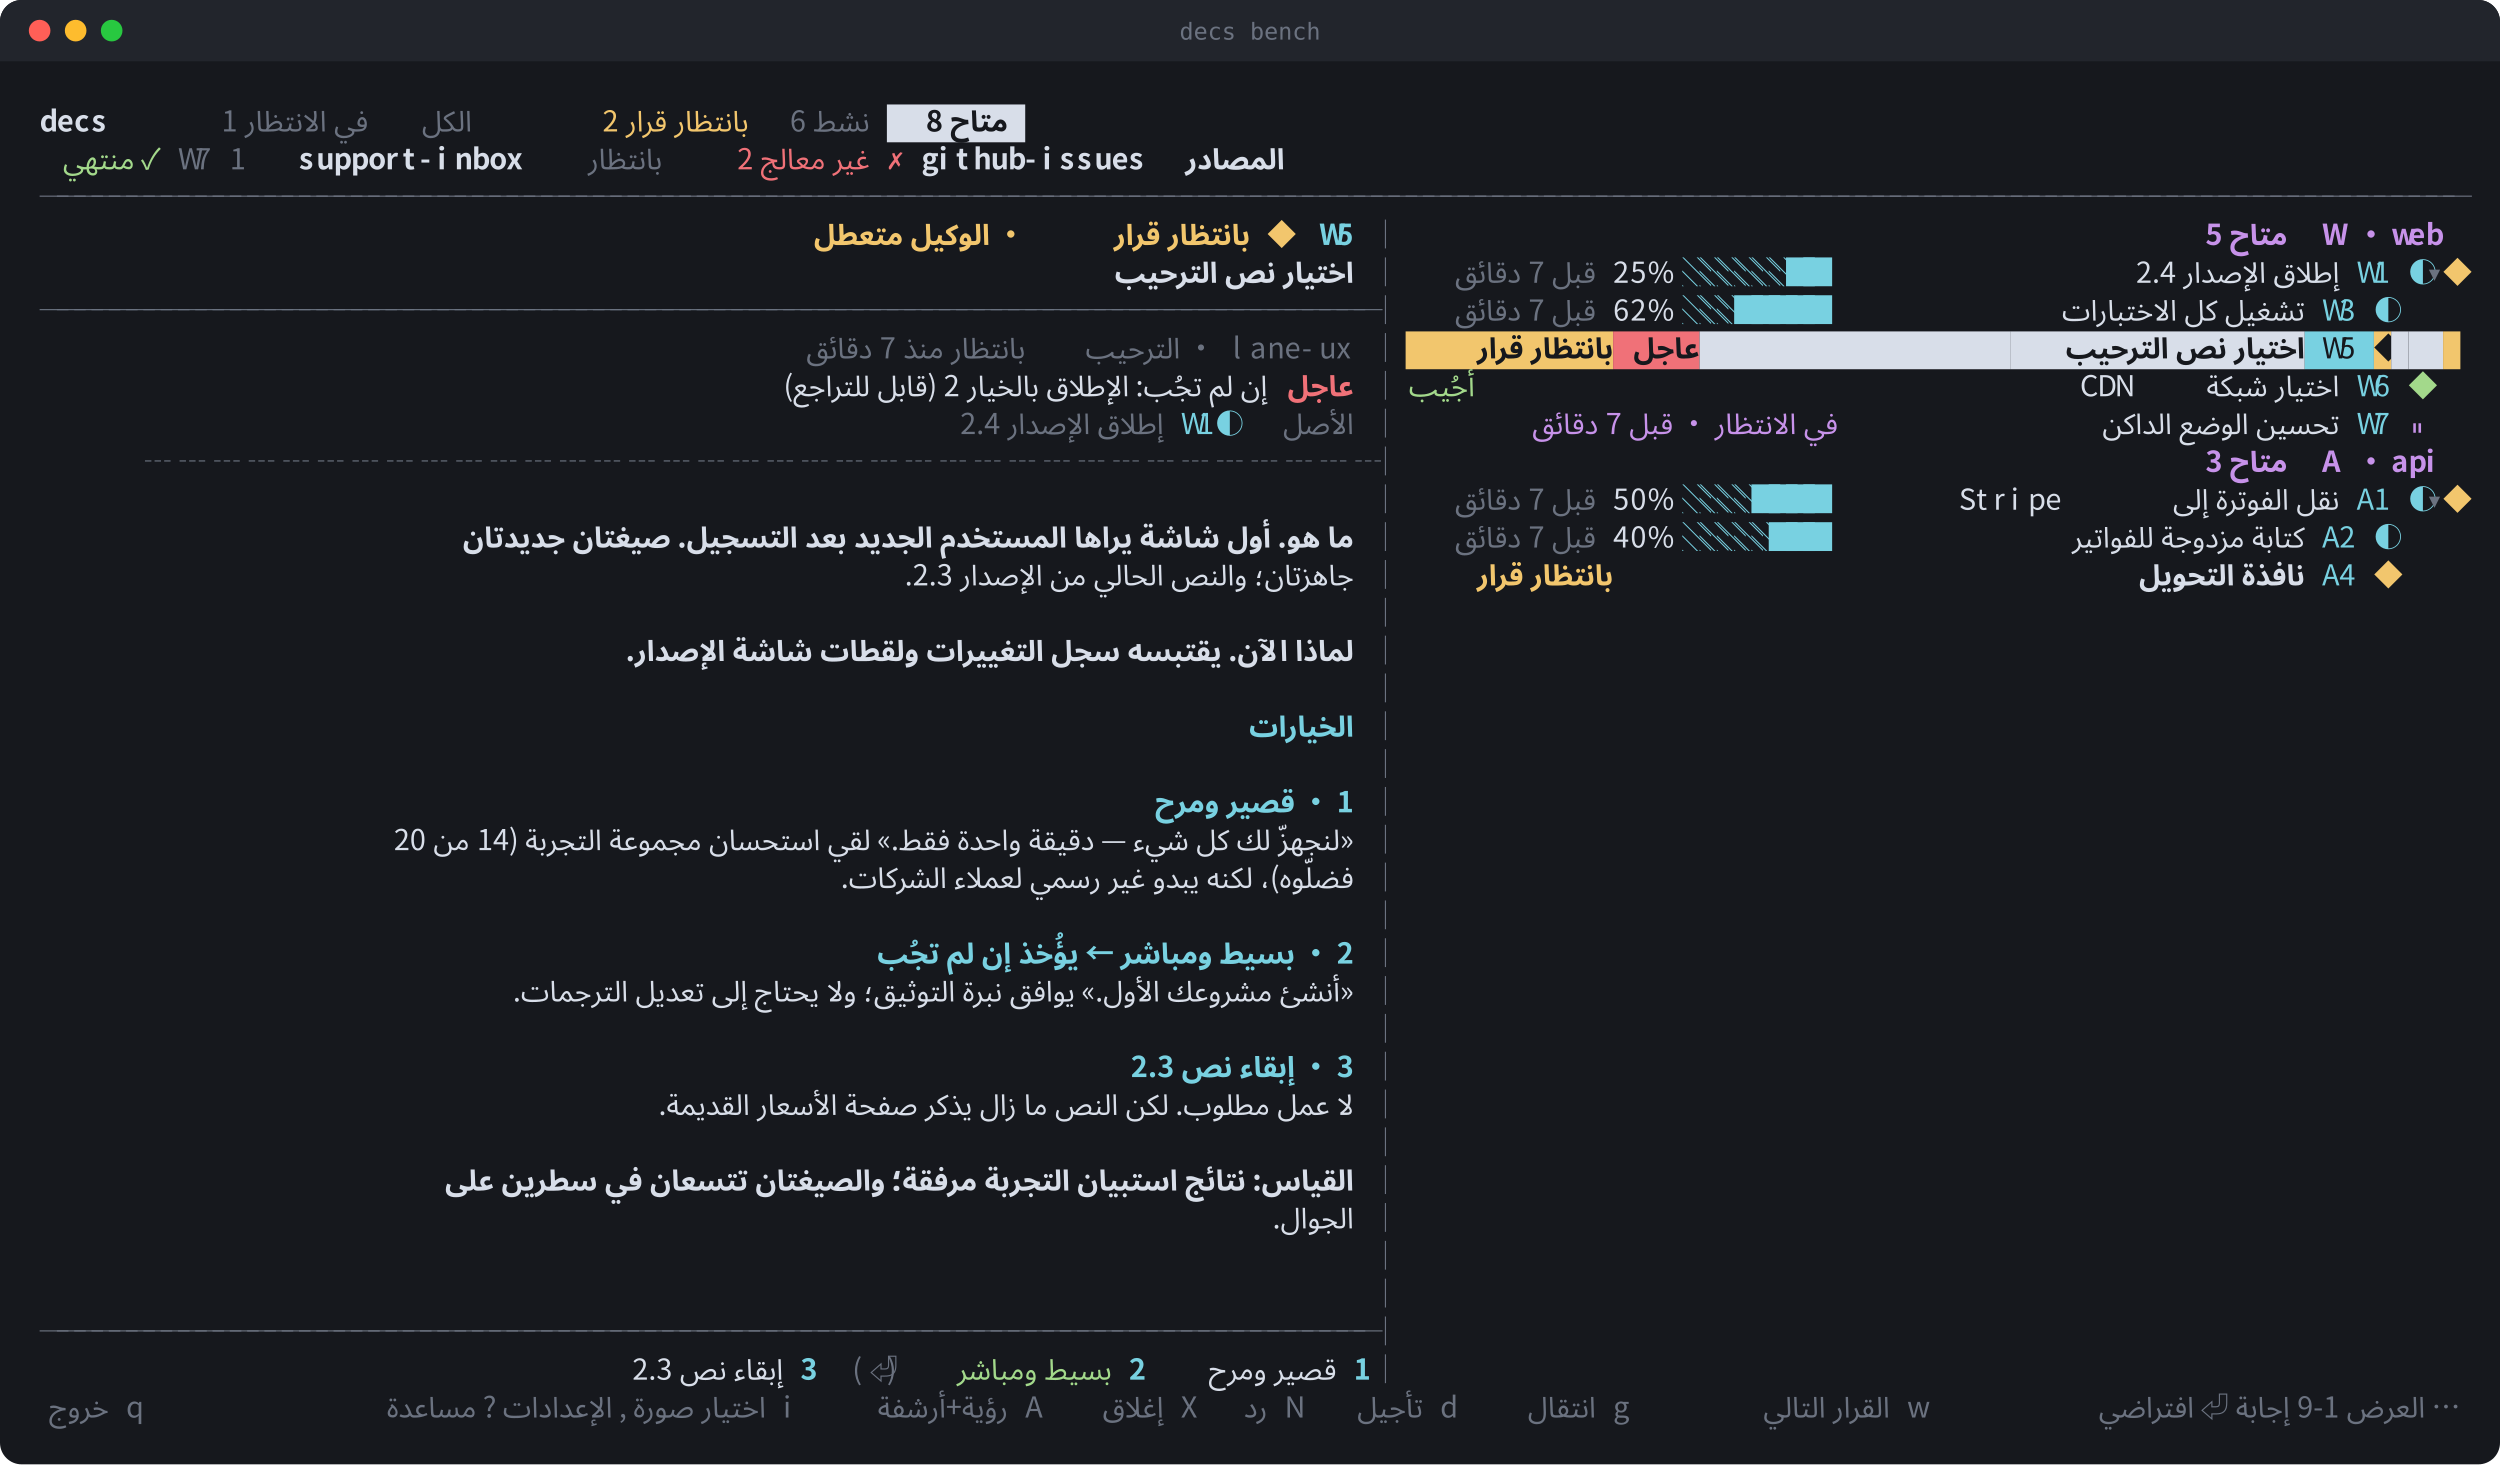
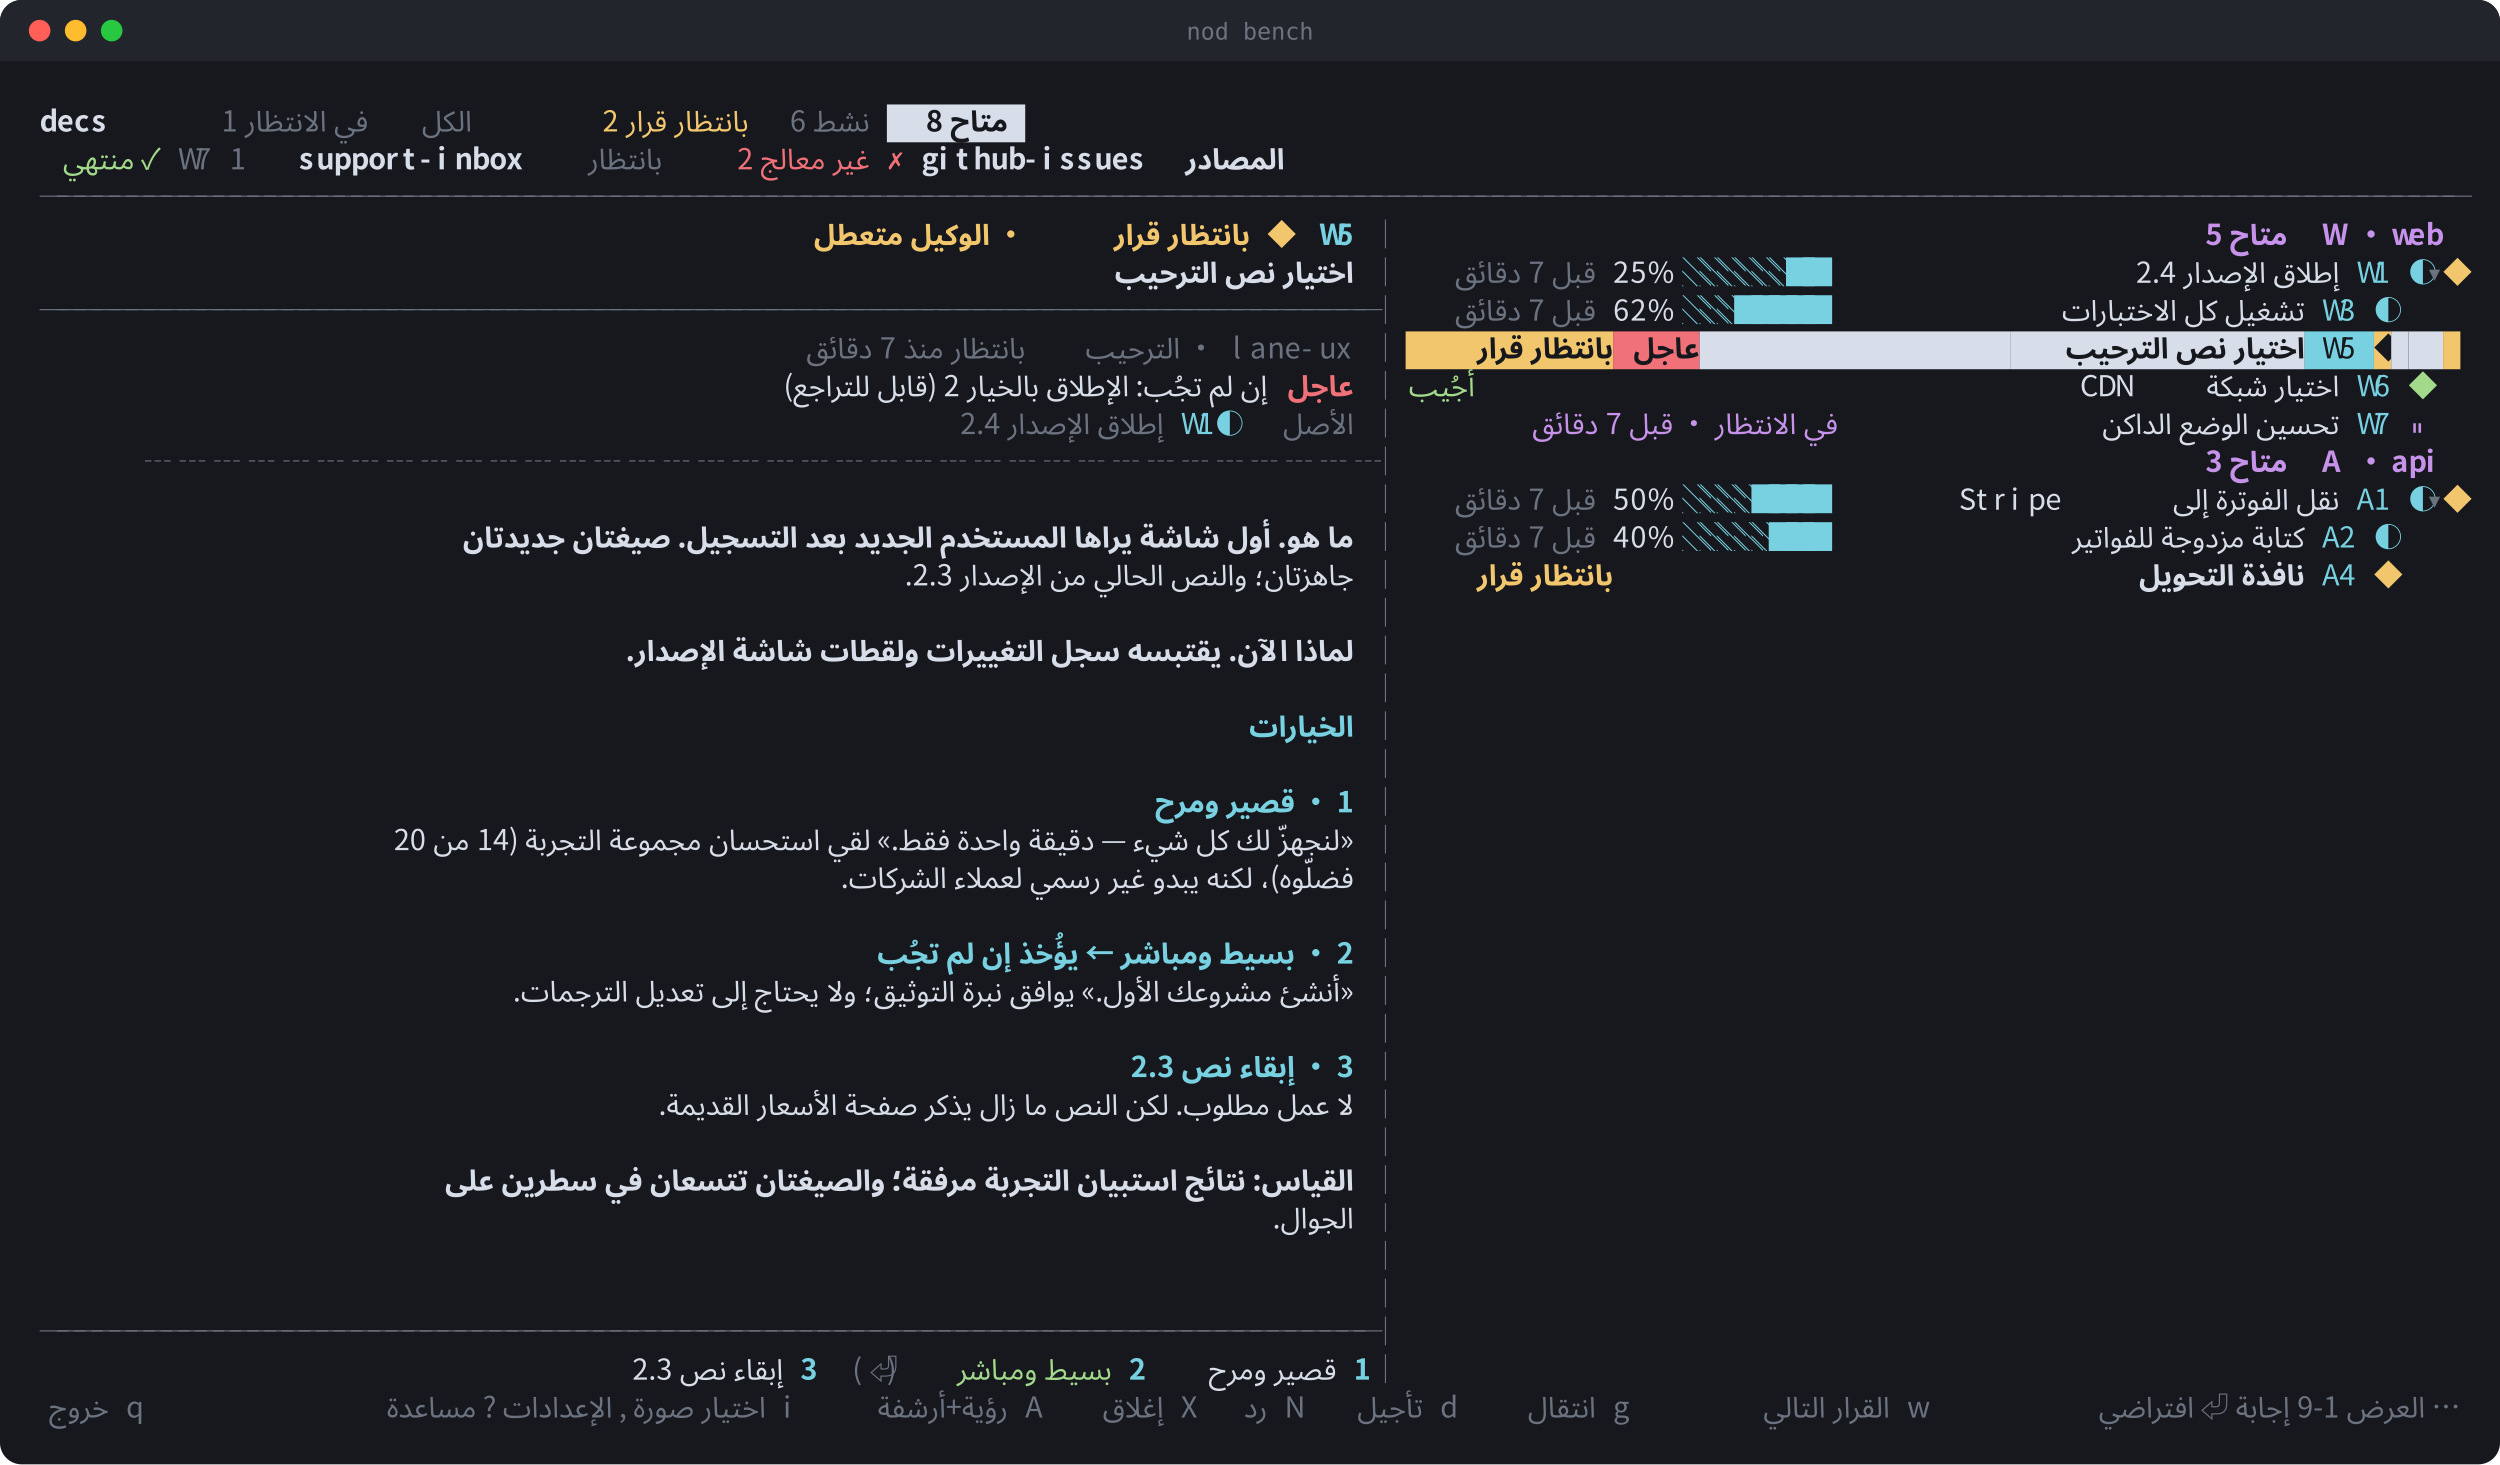
<svg xmlns="http://www.w3.org/2000/svg" width="1388" height="813" viewBox="0 0 1388 813">
  <rect width="1388" height="813" rx="12" fill="#16181d" />
  <path d="M0 12a12 12 0 0 1 12-12h1364a12 12 0 0 1 12 12v22h-1388z" fill="#22252c" />
  <circle cx="22" cy="17" r="6" fill="#ff5f57" />
  <circle cx="42" cy="17" r="6" fill="#febc2e" />
  <circle cx="62" cy="17" r="6" fill="#28c840" />
-   <text x="694" y="22" fill="#6b7280" font-family="Menlo, monospace" font-size="13" text-anchor="middle">decs bench</text>
+   <text x="694" y="22" fill="#6b7280" font-family="Menlo, monospace" font-size="13" text-anchor="middle">nod bench</text>
  <g font-family="'JetBrains Mono', 'SF Mono', Menlo, Consolas, 'PingFang SC', 'Noto Sans CJK SC', 'SF Arabic', 'Noto Sans Arabic', monospace" font-size="16">
    <text y="73" fill="#d8dee9" font-weight="700">
      <tspan x="22.0">d</tspan>
      <tspan x="31.6">e</tspan>
      <tspan x="41.2">c</tspan>
      <tspan x="50.8">s</tspan>
    </text>
    <text x="204.4" y="73" direction="rtl" text-anchor="start" fill="#6b7280">في الانتظار 1</text>
    <text x="262.0" y="73" direction="rtl" text-anchor="start" fill="#6b7280">الكل</text>
    <text x="415.6" y="73" direction="rtl" text-anchor="start" fill="#f2c66d">بانتظار قرار 2</text>
    <text x="482.8" y="73" direction="rtl" text-anchor="start" fill="#6b7280">نشط 6</text>
    <rect x="492.4" y="58" width="76.8" height="21" fill="#d8dee9" />
    <text x="559.6" y="73" direction="rtl" text-anchor="start" fill="#16181d" font-weight="700">متاح 8</text>
    <text x="89.2" y="94" direction="rtl" text-anchor="start" fill="#a3d98b">✓ منتهي</text>
    <text y="94" fill="#6b7280">
      <tspan x="98.8">W</tspan>
      <tspan x="108.4">7</tspan>
      <tspan x="127.6">1</tspan>
    </text>
    <text y="94" fill="#d8dee9" font-weight="700">
      <tspan x="166.0">s</tspan>
      <tspan x="175.6">u</tspan>
      <tspan x="185.2">p</tspan>
      <tspan x="194.8">p</tspan>
      <tspan x="204.4">o</tspan>
      <tspan x="214.0">r</tspan>
      <tspan x="223.6">t</tspan>
      <tspan x="233.2">-</tspan>
      <tspan x="242.8">i</tspan>
      <tspan x="252.4">n</tspan>
      <tspan x="262.0">b</tspan>
      <tspan x="271.6">o</tspan>
      <tspan x="281.2">x</tspan>
    </text>
    <text x="367.6" y="94" direction="rtl" text-anchor="start" fill="#6b7280">بانتظار</text>
    <text x="482.8" y="94" direction="rtl" text-anchor="start" fill="#f07178">غير معالج 2</text>
    <text y="94" fill="#f07178" font-weight="700">
      <tspan x="492.4">✗</tspan>
    </text>
    <text y="94" fill="#d8dee9" font-weight="700">
      <tspan x="511.6">g</tspan>
      <tspan x="521.2">i</tspan>
      <tspan x="530.8">t</tspan>
      <tspan x="540.4">h</tspan>
      <tspan x="550.0">u</tspan>
      <tspan x="559.6">b</tspan>
      <tspan x="569.2">-</tspan>
      <tspan x="578.8">i</tspan>
      <tspan x="588.4">s</tspan>
      <tspan x="598.0">s</tspan>
      <tspan x="607.6">u</tspan>
      <tspan x="617.2">e</tspan>
      <tspan x="626.8">s</tspan>
    </text>
    <text x="713.2" y="94" direction="rtl" text-anchor="start" fill="#d8dee9" font-weight="700">المصادر</text>
    <text y="115" fill="#6b7280">
      <tspan x="22.0">─</tspan>
      <tspan x="31.6">─</tspan>
      <tspan x="41.2">─</tspan>
      <tspan x="50.8">─</tspan>
      <tspan x="60.4">─</tspan>
      <tspan x="70.0">─</tspan>
      <tspan x="79.6">─</tspan>
      <tspan x="89.2">─</tspan>
      <tspan x="98.8">─</tspan>
      <tspan x="108.4">─</tspan>
      <tspan x="118.0">─</tspan>
      <tspan x="127.6">─</tspan>
      <tspan x="137.2">─</tspan>
      <tspan x="146.8">─</tspan>
      <tspan x="156.4">─</tspan>
      <tspan x="166.0">─</tspan>
      <tspan x="175.6">─</tspan>
      <tspan x="185.2">─</tspan>
      <tspan x="194.8">─</tspan>
      <tspan x="204.4">─</tspan>
      <tspan x="214.0">─</tspan>
      <tspan x="223.6">─</tspan>
      <tspan x="233.2">─</tspan>
      <tspan x="242.8">─</tspan>
      <tspan x="252.4">─</tspan>
      <tspan x="262.0">─</tspan>
      <tspan x="271.6">─</tspan>
      <tspan x="281.2">─</tspan>
      <tspan x="290.8">─</tspan>
      <tspan x="300.4">─</tspan>
      <tspan x="310.0">─</tspan>
      <tspan x="319.6">─</tspan>
      <tspan x="329.2">─</tspan>
      <tspan x="338.8">─</tspan>
      <tspan x="348.4">─</tspan>
      <tspan x="358.0">─</tspan>
      <tspan x="367.6">─</tspan>
      <tspan x="377.2">─</tspan>
      <tspan x="386.8">─</tspan>
      <tspan x="396.4">─</tspan>
      <tspan x="406.0">─</tspan>
      <tspan x="415.6">─</tspan>
      <tspan x="425.2">─</tspan>
      <tspan x="434.8">─</tspan>
      <tspan x="444.4">─</tspan>
      <tspan x="454.0">─</tspan>
      <tspan x="463.6">─</tspan>
      <tspan x="473.2">─</tspan>
      <tspan x="482.8">─</tspan>
      <tspan x="492.4">─</tspan>
      <tspan x="502.0">─</tspan>
      <tspan x="511.6">─</tspan>
      <tspan x="521.2">─</tspan>
      <tspan x="530.8">─</tspan>
      <tspan x="540.4">─</tspan>
      <tspan x="550.0">─</tspan>
      <tspan x="559.6">─</tspan>
      <tspan x="569.2">─</tspan>
      <tspan x="578.8">─</tspan>
      <tspan x="588.4">─</tspan>
      <tspan x="598.0">─</tspan>
      <tspan x="607.6">─</tspan>
      <tspan x="617.2">─</tspan>
      <tspan x="626.8">─</tspan>
      <tspan x="636.4">─</tspan>
      <tspan x="646.0">─</tspan>
      <tspan x="655.6">─</tspan>
      <tspan x="665.2">─</tspan>
      <tspan x="674.8">─</tspan>
      <tspan x="684.4">─</tspan>
      <tspan x="694.0">─</tspan>
      <tspan x="703.6">─</tspan>
      <tspan x="713.2">─</tspan>
      <tspan x="722.8">─</tspan>
      <tspan x="732.4">─</tspan>
      <tspan x="742.0">─</tspan>
      <tspan x="751.6">─</tspan>
      <tspan x="761.2">─</tspan>
      <tspan x="770.8">─</tspan>
      <tspan x="780.4">─</tspan>
      <tspan x="790.0">─</tspan>
      <tspan x="799.6">─</tspan>
      <tspan x="809.2">─</tspan>
      <tspan x="818.8">─</tspan>
      <tspan x="828.4">─</tspan>
      <tspan x="838.0">─</tspan>
      <tspan x="847.6">─</tspan>
      <tspan x="857.2">─</tspan>
      <tspan x="866.8">─</tspan>
      <tspan x="876.4">─</tspan>
      <tspan x="886.0">─</tspan>
      <tspan x="895.6">─</tspan>
      <tspan x="905.2">─</tspan>
      <tspan x="914.8">─</tspan>
      <tspan x="924.4">─</tspan>
      <tspan x="934.0">─</tspan>
      <tspan x="943.6">─</tspan>
      <tspan x="953.2">─</tspan>
      <tspan x="962.8">─</tspan>
      <tspan x="972.4">─</tspan>
      <tspan x="982.0">─</tspan>
      <tspan x="991.6">─</tspan>
      <tspan x="1001.2">─</tspan>
      <tspan x="1010.8">─</tspan>
      <tspan x="1020.4">─</tspan>
      <tspan x="1030.0">─</tspan>
      <tspan x="1039.6">─</tspan>
      <tspan x="1049.2">─</tspan>
      <tspan x="1058.8">─</tspan>
      <tspan x="1068.4">─</tspan>
      <tspan x="1078.0">─</tspan>
      <tspan x="1087.6">─</tspan>
      <tspan x="1097.2">─</tspan>
      <tspan x="1106.8">─</tspan>
      <tspan x="1116.4">─</tspan>
      <tspan x="1126.0">─</tspan>
      <tspan x="1135.6">─</tspan>
      <tspan x="1145.2">─</tspan>
      <tspan x="1154.8">─</tspan>
      <tspan x="1164.4">─</tspan>
      <tspan x="1174.0">─</tspan>
      <tspan x="1183.6">─</tspan>
      <tspan x="1193.2">─</tspan>
      <tspan x="1202.8">─</tspan>
      <tspan x="1212.4">─</tspan>
      <tspan x="1222.0">─</tspan>
      <tspan x="1231.6">─</tspan>
      <tspan x="1241.2">─</tspan>
      <tspan x="1250.8">─</tspan>
      <tspan x="1260.4">─</tspan>
      <tspan x="1270.0">─</tspan>
      <tspan x="1279.6">─</tspan>
      <tspan x="1289.2">─</tspan>
      <tspan x="1298.8">─</tspan>
      <tspan x="1308.4">─</tspan>
      <tspan x="1318.0">─</tspan>
      <tspan x="1327.6">─</tspan>
      <tspan x="1337.2">─</tspan>
      <tspan x="1346.8">─</tspan>
      <tspan x="1356.4">─</tspan>
    </text>
    <text x="569.2" y="136" direction="rtl" text-anchor="start" fill="#f2c66d" font-weight="700">· الوكيل متعطل</text>
    <text x="694.0" y="136" direction="rtl" text-anchor="start" fill="#f2c66d" font-weight="700">بانتظار قرار</text>
    <text y="136" fill="#f2c66d" font-weight="700">
      <tspan x="703.6">◆</tspan>
    </text>
    <text y="136" fill="#78d1e1" font-weight="700">
      <tspan x="732.4">W</tspan>
      <tspan x="742.0">5</tspan>
    </text>
    <text y="136" fill="#6b7280">
      <tspan x="761.2">│</tspan>
    </text>
    <text x="1270.0" y="136" direction="rtl" text-anchor="start" fill="#c792ea" font-weight="700">متاح 5</text>
    <text y="136" fill="#c792ea" font-weight="700">
      <tspan x="1289.2">W</tspan>
      <tspan x="1308.4">·</tspan>
      <tspan x="1327.6">w</tspan>
      <tspan x="1337.2">e</tspan>
      <tspan x="1346.8">b</tspan>
    </text>
    <text x="751.6" y="157" direction="rtl" text-anchor="start" fill="#d8dee9" font-weight="700">اختيار نص الترحيب</text>
    <text y="157" fill="#6b7280">
      <tspan x="761.2">│</tspan>
    </text>
    <text x="886.0" y="157" direction="rtl" text-anchor="start" fill="#6b7280">قبل 7 دقائق</text>
    <text y="157" fill="#d8dee9">
      <tspan x="895.6">2</tspan>
      <tspan x="905.2">5</tspan>
      <tspan x="914.8">%</tspan>
    </text>
    <text y="157" fill="#78d1e1">
      <tspan x="934.0">░</tspan>
      <tspan x="943.6">░</tspan>
      <tspan x="953.2">░</tspan>
      <tspan x="962.8">░</tspan>
      <tspan x="972.4">░</tspan>
      <tspan x="982.0">░</tspan>
      <tspan x="991.6">█</tspan>
      <tspan x="1001.2">█</tspan>
    </text>
    <text x="1298.8" y="157" direction="rtl" text-anchor="start" fill="#d8dee9">إطلاق الإصدار 2.4</text>
    <text y="157" fill="#78d1e1">
      <tspan x="1308.4">W</tspan>
      <tspan x="1318.0">1</tspan>
    </text>
    <text y="157" fill="#78d1e1">
      <tspan x="1337.2">◐</tspan>
    </text>
    <text y="157" fill="#6b7280">
      <tspan x="1346.8">▾</tspan>
    </text>
    <text y="157" fill="#f2c66d" font-weight="700">
      <tspan x="1356.4">◆</tspan>
    </text>
    <text y="178" fill="#6b7280">
      <tspan x="22.0">─</tspan>
      <tspan x="31.6">─</tspan>
      <tspan x="41.2">─</tspan>
      <tspan x="50.8">─</tspan>
      <tspan x="60.4">─</tspan>
      <tspan x="70.0">─</tspan>
      <tspan x="79.6">─</tspan>
      <tspan x="89.2">─</tspan>
      <tspan x="98.8">─</tspan>
      <tspan x="108.4">─</tspan>
      <tspan x="118.0">─</tspan>
      <tspan x="127.6">─</tspan>
      <tspan x="137.2">─</tspan>
      <tspan x="146.8">─</tspan>
      <tspan x="156.4">─</tspan>
      <tspan x="166.0">─</tspan>
      <tspan x="175.6">─</tspan>
      <tspan x="185.2">─</tspan>
      <tspan x="194.8">─</tspan>
      <tspan x="204.4">─</tspan>
      <tspan x="214.0">─</tspan>
      <tspan x="223.6">─</tspan>
      <tspan x="233.2">─</tspan>
      <tspan x="242.8">─</tspan>
      <tspan x="252.4">─</tspan>
      <tspan x="262.0">─</tspan>
      <tspan x="271.6">─</tspan>
      <tspan x="281.2">─</tspan>
      <tspan x="290.8">─</tspan>
      <tspan x="300.4">─</tspan>
      <tspan x="310.0">─</tspan>
      <tspan x="319.6">─</tspan>
      <tspan x="329.2">─</tspan>
      <tspan x="338.8">─</tspan>
      <tspan x="348.4">─</tspan>
      <tspan x="358.0">─</tspan>
      <tspan x="367.6">─</tspan>
      <tspan x="377.2">─</tspan>
      <tspan x="386.8">─</tspan>
      <tspan x="396.4">─</tspan>
      <tspan x="406.0">─</tspan>
      <tspan x="415.6">─</tspan>
      <tspan x="425.2">─</tspan>
      <tspan x="434.8">─</tspan>
      <tspan x="444.4">─</tspan>
      <tspan x="454.0">─</tspan>
      <tspan x="463.6">─</tspan>
      <tspan x="473.2">─</tspan>
      <tspan x="482.8">─</tspan>
      <tspan x="492.4">─</tspan>
      <tspan x="502.0">─</tspan>
      <tspan x="511.6">─</tspan>
      <tspan x="521.2">─</tspan>
      <tspan x="530.8">─</tspan>
      <tspan x="540.4">─</tspan>
      <tspan x="550.0">─</tspan>
      <tspan x="559.6">─</tspan>
      <tspan x="569.2">─</tspan>
      <tspan x="578.8">─</tspan>
      <tspan x="588.4">─</tspan>
      <tspan x="598.0">─</tspan>
      <tspan x="607.6">─</tspan>
      <tspan x="617.2">─</tspan>
      <tspan x="626.8">─</tspan>
      <tspan x="636.4">─</tspan>
      <tspan x="646.0">─</tspan>
      <tspan x="655.6">─</tspan>
      <tspan x="665.2">─</tspan>
      <tspan x="674.8">─</tspan>
      <tspan x="684.4">─</tspan>
      <tspan x="694.0">─</tspan>
      <tspan x="703.6">─</tspan>
      <tspan x="713.2">─</tspan>
      <tspan x="722.8">─</tspan>
      <tspan x="732.4">─</tspan>
      <tspan x="742.0">─</tspan>
      <tspan x="751.6">─</tspan>
    </text>
    <text y="178" fill="#6b7280">
      <tspan x="761.2">│</tspan>
    </text>
    <text x="886.0" y="178" direction="rtl" text-anchor="start" fill="#6b7280">قبل 7 دقائق</text>
    <text y="178" fill="#d8dee9">
      <tspan x="895.6">6</tspan>
      <tspan x="905.2">2</tspan>
      <tspan x="914.8">%</tspan>
    </text>
    <text y="178" fill="#78d1e1">
      <tspan x="934.0">░</tspan>
      <tspan x="943.6">░</tspan>
      <tspan x="953.2">░</tspan>
      <tspan x="962.8">█</tspan>
      <tspan x="972.4">█</tspan>
      <tspan x="982.0">█</tspan>
      <tspan x="991.6">█</tspan>
      <tspan x="1001.2">█</tspan>
    </text>
    <text x="1279.6" y="178" direction="rtl" text-anchor="start" fill="#d8dee9">تشغيل كل الاختبارات</text>
    <text y="178" fill="#78d1e1">
      <tspan x="1289.2">W</tspan>
      <tspan x="1298.8">3</tspan>
    </text>
    <text y="178" fill="#78d1e1">
      <tspan x="1318.0">◐</tspan>
    </text>
    <text x="569.2" y="199" direction="rtl" text-anchor="start" fill="#6b7280">بانتظار منذ 7 دقائق</text>
    <text x="674.8" y="199" direction="rtl" text-anchor="start" fill="#6b7280">· الترحيب</text>
    <text y="199" fill="#6b7280">
      <tspan x="684.4">l</tspan>
      <tspan x="694.0">a</tspan>
      <tspan x="703.6">n</tspan>
      <tspan x="713.2">e</tspan>
      <tspan x="722.8">-</tspan>
      <tspan x="732.4">u</tspan>
      <tspan x="742.0">x</tspan>
    </text>
    <text y="199" fill="#6b7280">
      <tspan x="761.2">│</tspan>
    </text>
    <rect x="780.4" y="184" width="115.2" height="21" fill="#f2c66d" />
    <text x="895.6" y="199" direction="rtl" text-anchor="start" fill="#16181d" font-weight="700">بانتظار قرار</text>
    <rect x="895.6" y="184" width="48.0" height="21" fill="#f07178" />
    <text x="943.6" y="199" direction="rtl" text-anchor="start" fill="#16181d" font-weight="700">عاجل</text>
    <rect x="943.6" y="184" width="172.8" height="21" fill="#d8dee9" />
    <rect x="1116.4" y="184" width="163.2" height="21" fill="#d8dee9" />
    <text x="1279.6" y="199" direction="rtl" text-anchor="start" fill="#16181d" font-weight="700">اختيار نص الترحيب</text>
    <rect x="1279.6" y="184" width="38.4" height="21" fill="#78d1e1" />
    <text y="199" fill="#16181d">
      <tspan x="1289.2">W</tspan>
      <tspan x="1298.8">5</tspan>
    </text>
    <rect x="1318.0" y="184" width="9.6" height="21" fill="#f2c66d" />
    <text y="199" fill="#16181d" font-weight="700">
      <tspan x="1318.0">◆</tspan>
    </text>
    <rect x="1327.6" y="184" width="9.6" height="21" fill="#d8dee9" />
    <rect x="1337.2" y="184" width="19.2" height="21" fill="#d8dee9" />
    <rect x="1356.4" y="184" width="9.6" height="21" fill="#f2c66d" />
    <text x="703.6" y="220" direction="rtl" text-anchor="start" fill="#d8dee9">إن لم تجُب: الإطلاق بالخيار 2 (قابل للتراجع)</text>
    <text x="751.6" y="220" direction="rtl" text-anchor="start" fill="#f07178" font-weight="700">عاجل</text>
    <text y="220" fill="#6b7280">
      <tspan x="761.2">│</tspan>
    </text>
    <text x="818.8" y="220" direction="rtl" text-anchor="start" fill="#a3d98b">أجُيب</text>
    <text y="220" fill="#d8dee9">
      <tspan x="1154.8">C</tspan>
      <tspan x="1164.4">D</tspan>
      <tspan x="1174.0">N</tspan>
    </text>
    <text x="1298.8" y="220" direction="rtl" text-anchor="start" fill="#d8dee9">اختيار شبكة</text>
    <text y="220" fill="#78d1e1">
      <tspan x="1308.4">W</tspan>
      <tspan x="1318.0">6</tspan>
    </text>
    <text y="220" fill="#a3d98b">
      <tspan x="1337.2">◆</tspan>
    </text>
    <text x="646.0" y="241" direction="rtl" text-anchor="start" fill="#6b7280">إطلاق الإصدار 2.4</text>
    <text y="241" fill="#78d1e1">
      <tspan x="655.6">W</tspan>
      <tspan x="665.2">1</tspan>
    </text>
    <text y="241" fill="#78d1e1">
      <tspan x="674.8">◐</tspan>
    </text>
    <text x="751.6" y="241" direction="rtl" text-anchor="start" fill="#6b7280">الأصل</text>
    <text y="241" fill="#6b7280">
      <tspan x="761.2">│</tspan>
    </text>
    <text x="1020.4" y="241" direction="rtl" text-anchor="start" fill="#c792ea">في الانتظار · قبل 7 دقائق</text>
    <text x="1298.8" y="241" direction="rtl" text-anchor="start" fill="#d8dee9">تحسين الوضع الداكن</text>
    <text y="241" fill="#78d1e1">
      <tspan x="1308.4">W</tspan>
      <tspan x="1318.0">7</tspan>
    </text>
    <text y="241" fill="#c792ea">
      <tspan x="1337.2">⏸</tspan>
    </text>
    <text y="262" fill="#6b7280">
      <tspan x="79.6">┄</tspan>
      <tspan x="98.8">┄</tspan>
      <tspan x="118.0">┄</tspan>
      <tspan x="137.2">┄</tspan>
      <tspan x="156.4">┄</tspan>
      <tspan x="175.6">┄</tspan>
      <tspan x="194.8">┄</tspan>
      <tspan x="214.0">┄</tspan>
      <tspan x="233.2">┄</tspan>
      <tspan x="252.4">┄</tspan>
      <tspan x="271.6">┄</tspan>
      <tspan x="290.8">┄</tspan>
      <tspan x="310.0">┄</tspan>
      <tspan x="329.2">┄</tspan>
      <tspan x="348.4">┄</tspan>
      <tspan x="367.6">┄</tspan>
      <tspan x="386.8">┄</tspan>
      <tspan x="406.0">┄</tspan>
      <tspan x="425.2">┄</tspan>
      <tspan x="444.4">┄</tspan>
      <tspan x="463.6">┄</tspan>
      <tspan x="482.8">┄</tspan>
      <tspan x="502.0">┄</tspan>
      <tspan x="521.2">┄</tspan>
      <tspan x="540.4">┄</tspan>
      <tspan x="559.6">┄</tspan>
      <tspan x="578.8">┄</tspan>
      <tspan x="598.0">┄</tspan>
      <tspan x="617.2">┄</tspan>
      <tspan x="636.4">┄</tspan>
      <tspan x="655.6">┄</tspan>
      <tspan x="674.8">┄</tspan>
      <tspan x="694.0">┄</tspan>
      <tspan x="713.2">┄</tspan>
      <tspan x="732.4">┄</tspan>
      <tspan x="751.6">┄</tspan>
    </text>
    <text y="262" fill="#6b7280">
      <tspan x="761.2">│</tspan>
    </text>
    <text x="1270.0" y="262" direction="rtl" text-anchor="start" fill="#c792ea" font-weight="700">متاح 3</text>
    <text y="262" fill="#c792ea" font-weight="700">
      <tspan x="1289.2">A</tspan>
      <tspan x="1308.4">·</tspan>
      <tspan x="1327.6">a</tspan>
      <tspan x="1337.2">p</tspan>
      <tspan x="1346.8">i</tspan>
    </text>
    <text y="283" fill="#6b7280">
      <tspan x="761.2">│</tspan>
    </text>
    <text x="886.0" y="283" direction="rtl" text-anchor="start" fill="#6b7280">قبل 7 دقائق</text>
    <text y="283" fill="#d8dee9">
      <tspan x="895.6">5</tspan>
      <tspan x="905.2">0</tspan>
      <tspan x="914.8">%</tspan>
    </text>
    <text y="283" fill="#78d1e1">
      <tspan x="934.0">░</tspan>
      <tspan x="943.6">░</tspan>
      <tspan x="953.2">░</tspan>
      <tspan x="962.8">░</tspan>
      <tspan x="972.4">█</tspan>
      <tspan x="982.0">█</tspan>
      <tspan x="991.6">█</tspan>
      <tspan x="1001.2">█</tspan>
    </text>
    <text y="283" fill="#d8dee9">
      <tspan x="1087.6">S</tspan>
      <tspan x="1097.2">t</tspan>
      <tspan x="1106.8">r</tspan>
      <tspan x="1116.4">i</tspan>
      <tspan x="1126.0">p</tspan>
      <tspan x="1135.6">e</tspan>
    </text>
    <text x="1298.8" y="283" direction="rtl" text-anchor="start" fill="#d8dee9">نقل الفوترة إلى</text>
    <text y="283" fill="#78d1e1">
      <tspan x="1308.4">A</tspan>
      <tspan x="1318.0">1</tspan>
    </text>
    <text y="283" fill="#78d1e1">
      <tspan x="1337.2">◐</tspan>
    </text>
    <text y="283" fill="#6b7280">
      <tspan x="1346.8">▾</tspan>
    </text>
    <text y="283" fill="#f2c66d" font-weight="700">
      <tspan x="1356.4">◆</tspan>
    </text>
    <text x="751.6" y="304" direction="rtl" text-anchor="start" fill="#d8dee9" font-weight="700">ما هو. أول شاشة يراها المستخدم الجديد بعد التسجيل. صيغتان جديدتان</text>
    <text y="304" fill="#6b7280">
      <tspan x="761.2">│</tspan>
    </text>
    <text x="886.0" y="304" direction="rtl" text-anchor="start" fill="#6b7280">قبل 7 دقائق</text>
    <text y="304" fill="#d8dee9">
      <tspan x="895.6">4</tspan>
      <tspan x="905.2">0</tspan>
      <tspan x="914.8">%</tspan>
    </text>
    <text y="304" fill="#78d1e1">
      <tspan x="934.0">░</tspan>
      <tspan x="943.6">░</tspan>
      <tspan x="953.2">░</tspan>
      <tspan x="962.8">░</tspan>
      <tspan x="972.4">░</tspan>
      <tspan x="982.0">█</tspan>
      <tspan x="991.6">█</tspan>
      <tspan x="1001.2">█</tspan>
    </text>
    <text x="1279.6" y="304" direction="rtl" text-anchor="start" fill="#d8dee9">كتابة مزدوجة للفواتير</text>
    <text y="304" fill="#78d1e1">
      <tspan x="1289.2">A</tspan>
      <tspan x="1298.8">2</tspan>
    </text>
    <text y="304" fill="#78d1e1">
      <tspan x="1318.0">◐</tspan>
    </text>
    <text x="751.6" y="325" direction="rtl" text-anchor="start" fill="#d8dee9">جاهزتان؛ والنص الحالي من الإصدار 2.3.</text>
    <text y="325" fill="#6b7280">
      <tspan x="761.2">│</tspan>
    </text>
    <text x="895.6" y="325" direction="rtl" text-anchor="start" fill="#f2c66d" font-weight="700">بانتظار قرار</text>
    <text x="1279.6" y="325" direction="rtl" text-anchor="start" fill="#d8dee9" font-weight="700">نافذة التحويل</text>
    <text y="325" fill="#78d1e1">
      <tspan x="1289.2">A</tspan>
      <tspan x="1298.8">4</tspan>
    </text>
    <text y="325" fill="#f2c66d" font-weight="700">
      <tspan x="1318.0">◆</tspan>
    </text>
    <text y="346" fill="#6b7280">
      <tspan x="761.2">│</tspan>
    </text>
    <text x="751.6" y="367" direction="rtl" text-anchor="start" fill="#d8dee9" font-weight="700">لماذا الآن. يقتبسه سجل التغييرات ولقطات شاشة الإصدار.</text>
    <text y="367" fill="#6b7280">
      <tspan x="761.2">│</tspan>
    </text>
    <text y="388" fill="#6b7280">
      <tspan x="761.2">│</tspan>
    </text>
    <text x="751.6" y="409" direction="rtl" text-anchor="start" fill="#78d1e1" font-weight="700">الخيارات</text>
    <text y="409" fill="#6b7280">
      <tspan x="761.2">│</tspan>
    </text>
    <text y="430" fill="#6b7280">
      <tspan x="761.2">│</tspan>
    </text>
    <text x="751.6" y="451" direction="rtl" text-anchor="start" fill="#78d1e1" font-weight="700">1 · قصير ومرح</text>
    <text y="451" fill="#6b7280">
      <tspan x="761.2">│</tspan>
    </text>
    <text x="751.6" y="472" direction="rtl" text-anchor="start" fill="#d8dee9">«لنجهزّ لك كل شيء — دقيقة واحدة فقط.» لقي استحسان مجموعة التجربة (14 من 20</text>
    <text y="472" fill="#6b7280">
      <tspan x="761.2">│</tspan>
    </text>
    <text x="751.6" y="493" direction="rtl" text-anchor="start" fill="#d8dee9">فضلّوه)، لكنه يبدو غير رسمي لعملاء الشركات.</text>
    <text y="493" fill="#6b7280">
      <tspan x="761.2">│</tspan>
    </text>
    <text y="514" fill="#6b7280">
      <tspan x="761.2">│</tspan>
    </text>
    <text x="751.6" y="535" direction="rtl" text-anchor="start" fill="#78d1e1" font-weight="700">2 · بسيط ومباشر   ← يؤُخذ إن لم تجُب</text>
    <text y="535" fill="#6b7280">
      <tspan x="761.2">│</tspan>
    </text>
    <text x="751.6" y="556" direction="rtl" text-anchor="start" fill="#d8dee9">«أنشئ مشروعك الأول.» يوافق نبرة التوثيق؛ ولا يحتاج إلى تعديل الترجمات.</text>
    <text y="556" fill="#6b7280">
      <tspan x="761.2">│</tspan>
    </text>
    <text y="577" fill="#6b7280">
      <tspan x="761.2">│</tspan>
    </text>
    <text x="751.6" y="598" direction="rtl" text-anchor="start" fill="#78d1e1" font-weight="700">3 · إبقاء نص 2.3</text>
    <text y="598" fill="#6b7280">
      <tspan x="761.2">│</tspan>
    </text>
    <text x="751.6" y="619" direction="rtl" text-anchor="start" fill="#d8dee9">لا عمل مطلوب. لكن النص ما زال يذكر صفحة الأسعار القديمة.</text>
    <text y="619" fill="#6b7280">
      <tspan x="761.2">│</tspan>
    </text>
    <text y="640" fill="#6b7280">
      <tspan x="761.2">│</tspan>
    </text>
    <text x="751.6" y="661" direction="rtl" text-anchor="start" fill="#d8dee9" font-weight="700">القياس: نتائج استبيان التجربة مرفقة؛ والصيغتان تتسعان في سطرين على</text>
    <text y="661" fill="#6b7280">
      <tspan x="761.2">│</tspan>
    </text>
    <text x="751.6" y="682" direction="rtl" text-anchor="start" fill="#d8dee9">الجوال.</text>
    <text y="682" fill="#6b7280">
      <tspan x="761.2">│</tspan>
    </text>
    <text y="703" fill="#6b7280">
      <tspan x="761.2">│</tspan>
    </text>
    <text y="724" fill="#6b7280">
      <tspan x="761.2">│</tspan>
    </text>
    <text y="745" fill="#6b7280">
      <tspan x="22.0">─</tspan>
      <tspan x="31.6">─</tspan>
      <tspan x="41.2">─</tspan>
      <tspan x="50.8">─</tspan>
      <tspan x="60.4">─</tspan>
      <tspan x="70.0">─</tspan>
      <tspan x="79.6">─</tspan>
      <tspan x="89.2">─</tspan>
      <tspan x="98.8">─</tspan>
      <tspan x="108.4">─</tspan>
      <tspan x="118.0">─</tspan>
      <tspan x="127.6">─</tspan>
      <tspan x="137.2">─</tspan>
      <tspan x="146.8">─</tspan>
      <tspan x="156.4">─</tspan>
      <tspan x="166.0">─</tspan>
      <tspan x="175.6">─</tspan>
      <tspan x="185.2">─</tspan>
      <tspan x="194.8">─</tspan>
      <tspan x="204.4">─</tspan>
      <tspan x="214.0">─</tspan>
      <tspan x="223.6">─</tspan>
      <tspan x="233.2">─</tspan>
      <tspan x="242.8">─</tspan>
      <tspan x="252.4">─</tspan>
      <tspan x="262.0">─</tspan>
      <tspan x="271.6">─</tspan>
      <tspan x="281.2">─</tspan>
      <tspan x="290.8">─</tspan>
      <tspan x="300.4">─</tspan>
      <tspan x="310.0">─</tspan>
      <tspan x="319.6">─</tspan>
      <tspan x="329.2">─</tspan>
      <tspan x="338.8">─</tspan>
      <tspan x="348.4">─</tspan>
      <tspan x="358.0">─</tspan>
      <tspan x="367.6">─</tspan>
      <tspan x="377.2">─</tspan>
      <tspan x="386.8">─</tspan>
      <tspan x="396.4">─</tspan>
      <tspan x="406.0">─</tspan>
      <tspan x="415.6">─</tspan>
      <tspan x="425.2">─</tspan>
      <tspan x="434.8">─</tspan>
      <tspan x="444.4">─</tspan>
      <tspan x="454.0">─</tspan>
      <tspan x="463.6">─</tspan>
      <tspan x="473.2">─</tspan>
      <tspan x="482.8">─</tspan>
      <tspan x="492.4">─</tspan>
      <tspan x="502.0">─</tspan>
      <tspan x="511.6">─</tspan>
      <tspan x="521.2">─</tspan>
      <tspan x="530.8">─</tspan>
      <tspan x="540.4">─</tspan>
      <tspan x="550.0">─</tspan>
      <tspan x="559.6">─</tspan>
      <tspan x="569.2">─</tspan>
      <tspan x="578.8">─</tspan>
      <tspan x="588.4">─</tspan>
      <tspan x="598.0">─</tspan>
      <tspan x="607.6">─</tspan>
      <tspan x="617.2">─</tspan>
      <tspan x="626.8">─</tspan>
      <tspan x="636.4">─</tspan>
      <tspan x="646.0">─</tspan>
      <tspan x="655.6">─</tspan>
      <tspan x="665.2">─</tspan>
      <tspan x="674.8">─</tspan>
      <tspan x="684.4">─</tspan>
      <tspan x="694.0">─</tspan>
      <tspan x="703.6">─</tspan>
      <tspan x="713.2">─</tspan>
      <tspan x="722.8">─</tspan>
      <tspan x="732.4">─</tspan>
      <tspan x="742.0">─</tspan>
      <tspan x="751.6">─</tspan>
    </text>
    <text y="745" fill="#6b7280">
      <tspan x="761.2">│</tspan>
    </text>
    <text x="434.8" y="766" direction="rtl" text-anchor="start" fill="#d8dee9">إبقاء نص 2.3</text>
    <text y="766" fill="#78d1e1" font-weight="700">
      <tspan x="444.4">3</tspan>
    </text>
    <text y="766" fill="#6b7280">
      <tspan x="473.2">(</tspan>
      <tspan x="482.8">⏎</tspan>
      <tspan x="492.4">)</tspan>
    </text>
    <text x="617.2" y="766" direction="rtl" text-anchor="start" fill="#a3d98b">بسيط ومباشر</text>
    <text y="766" fill="#78d1e1" font-weight="700">
      <tspan x="626.8">2</tspan>
    </text>
    <text x="742.0" y="766" direction="rtl" text-anchor="start" fill="#d8dee9">قصير ومرح</text>
    <text y="766" fill="#78d1e1" font-weight="700">
      <tspan x="751.6">1</tspan>
    </text>
    <text y="766" fill="#6b7280">
      <tspan x="761.2">│</tspan>
    </text>
    <text x="60.4" y="787" direction="rtl" text-anchor="start" fill="#6b7280">خروج</text>
    <text y="787" fill="#6b7280">
      <tspan x="70.0">q</tspan>
    </text>
    <text x="425.2" y="787" direction="rtl" text-anchor="start" fill="#6b7280">اختيار صورة  , الإعدادات  ? مساعدة</text>
    <text y="787" fill="#6b7280">
      <tspan x="434.8">i</tspan>
    </text>
    <text x="559.6" y="787" direction="rtl" text-anchor="start" fill="#6b7280">رؤية+أرشفة</text>
    <text y="787" fill="#6b7280">
      <tspan x="569.2">A</tspan>
    </text>
    <text x="646.0" y="787" direction="rtl" text-anchor="start" fill="#6b7280">إغلاق</text>
    <text y="787" fill="#6b7280">
      <tspan x="655.6">X</tspan>
    </text>
    <text x="703.6" y="787" direction="rtl" text-anchor="start" fill="#6b7280">رد</text>
    <text y="787" fill="#6b7280">
      <tspan x="713.2">N</tspan>
    </text>
    <text x="790.0" y="787" direction="rtl" text-anchor="start" fill="#6b7280">تأجيل</text>
    <text y="787" fill="#6b7280">
      <tspan x="799.6">d</tspan>
    </text>
    <text x="886.0" y="787" direction="rtl" text-anchor="start" fill="#6b7280">انتقال</text>
    <text y="787" fill="#6b7280">
      <tspan x="895.6">g</tspan>
    </text>
    <text x="1049.2" y="787" direction="rtl" text-anchor="start" fill="#6b7280">القرار التالي</text>
    <text y="787" fill="#6b7280">
      <tspan x="1058.8">w</tspan>
    </text>
    <text x="1366.0" y="787" direction="rtl" text-anchor="start" fill="#6b7280">… العرض  1-9 إجابة  ⏎ افتراضي</text>
  </g>
</svg>
